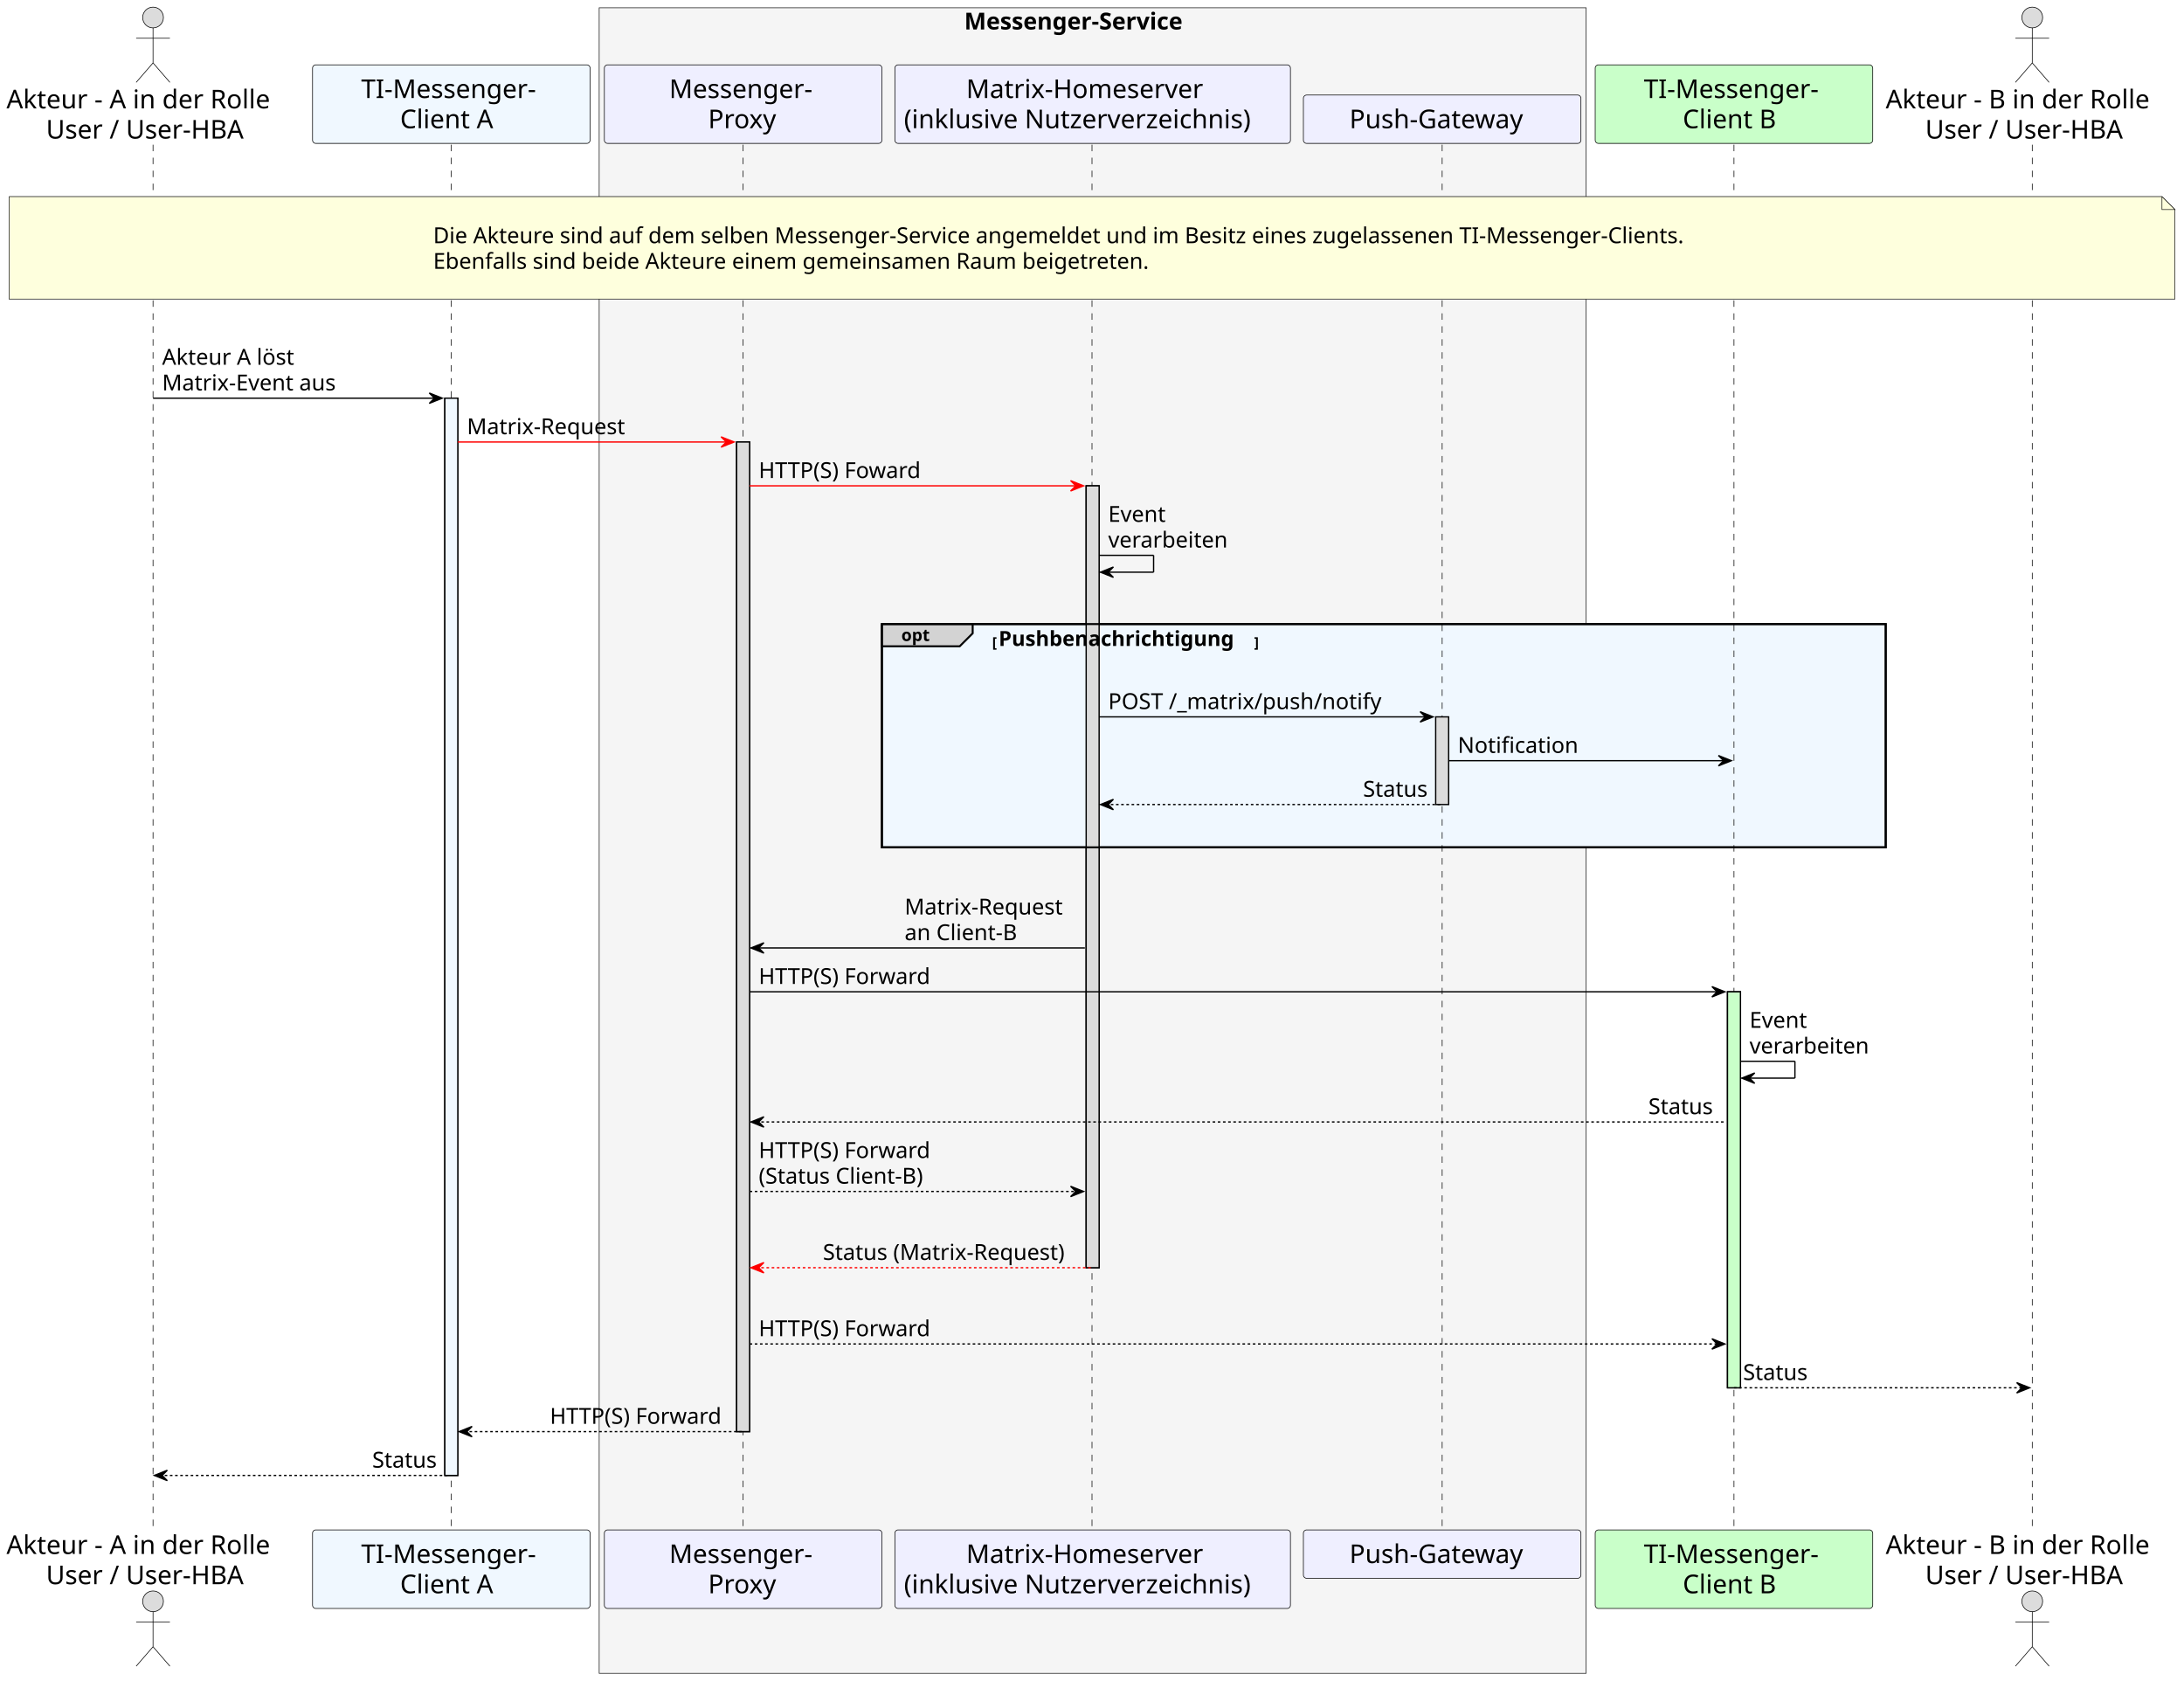
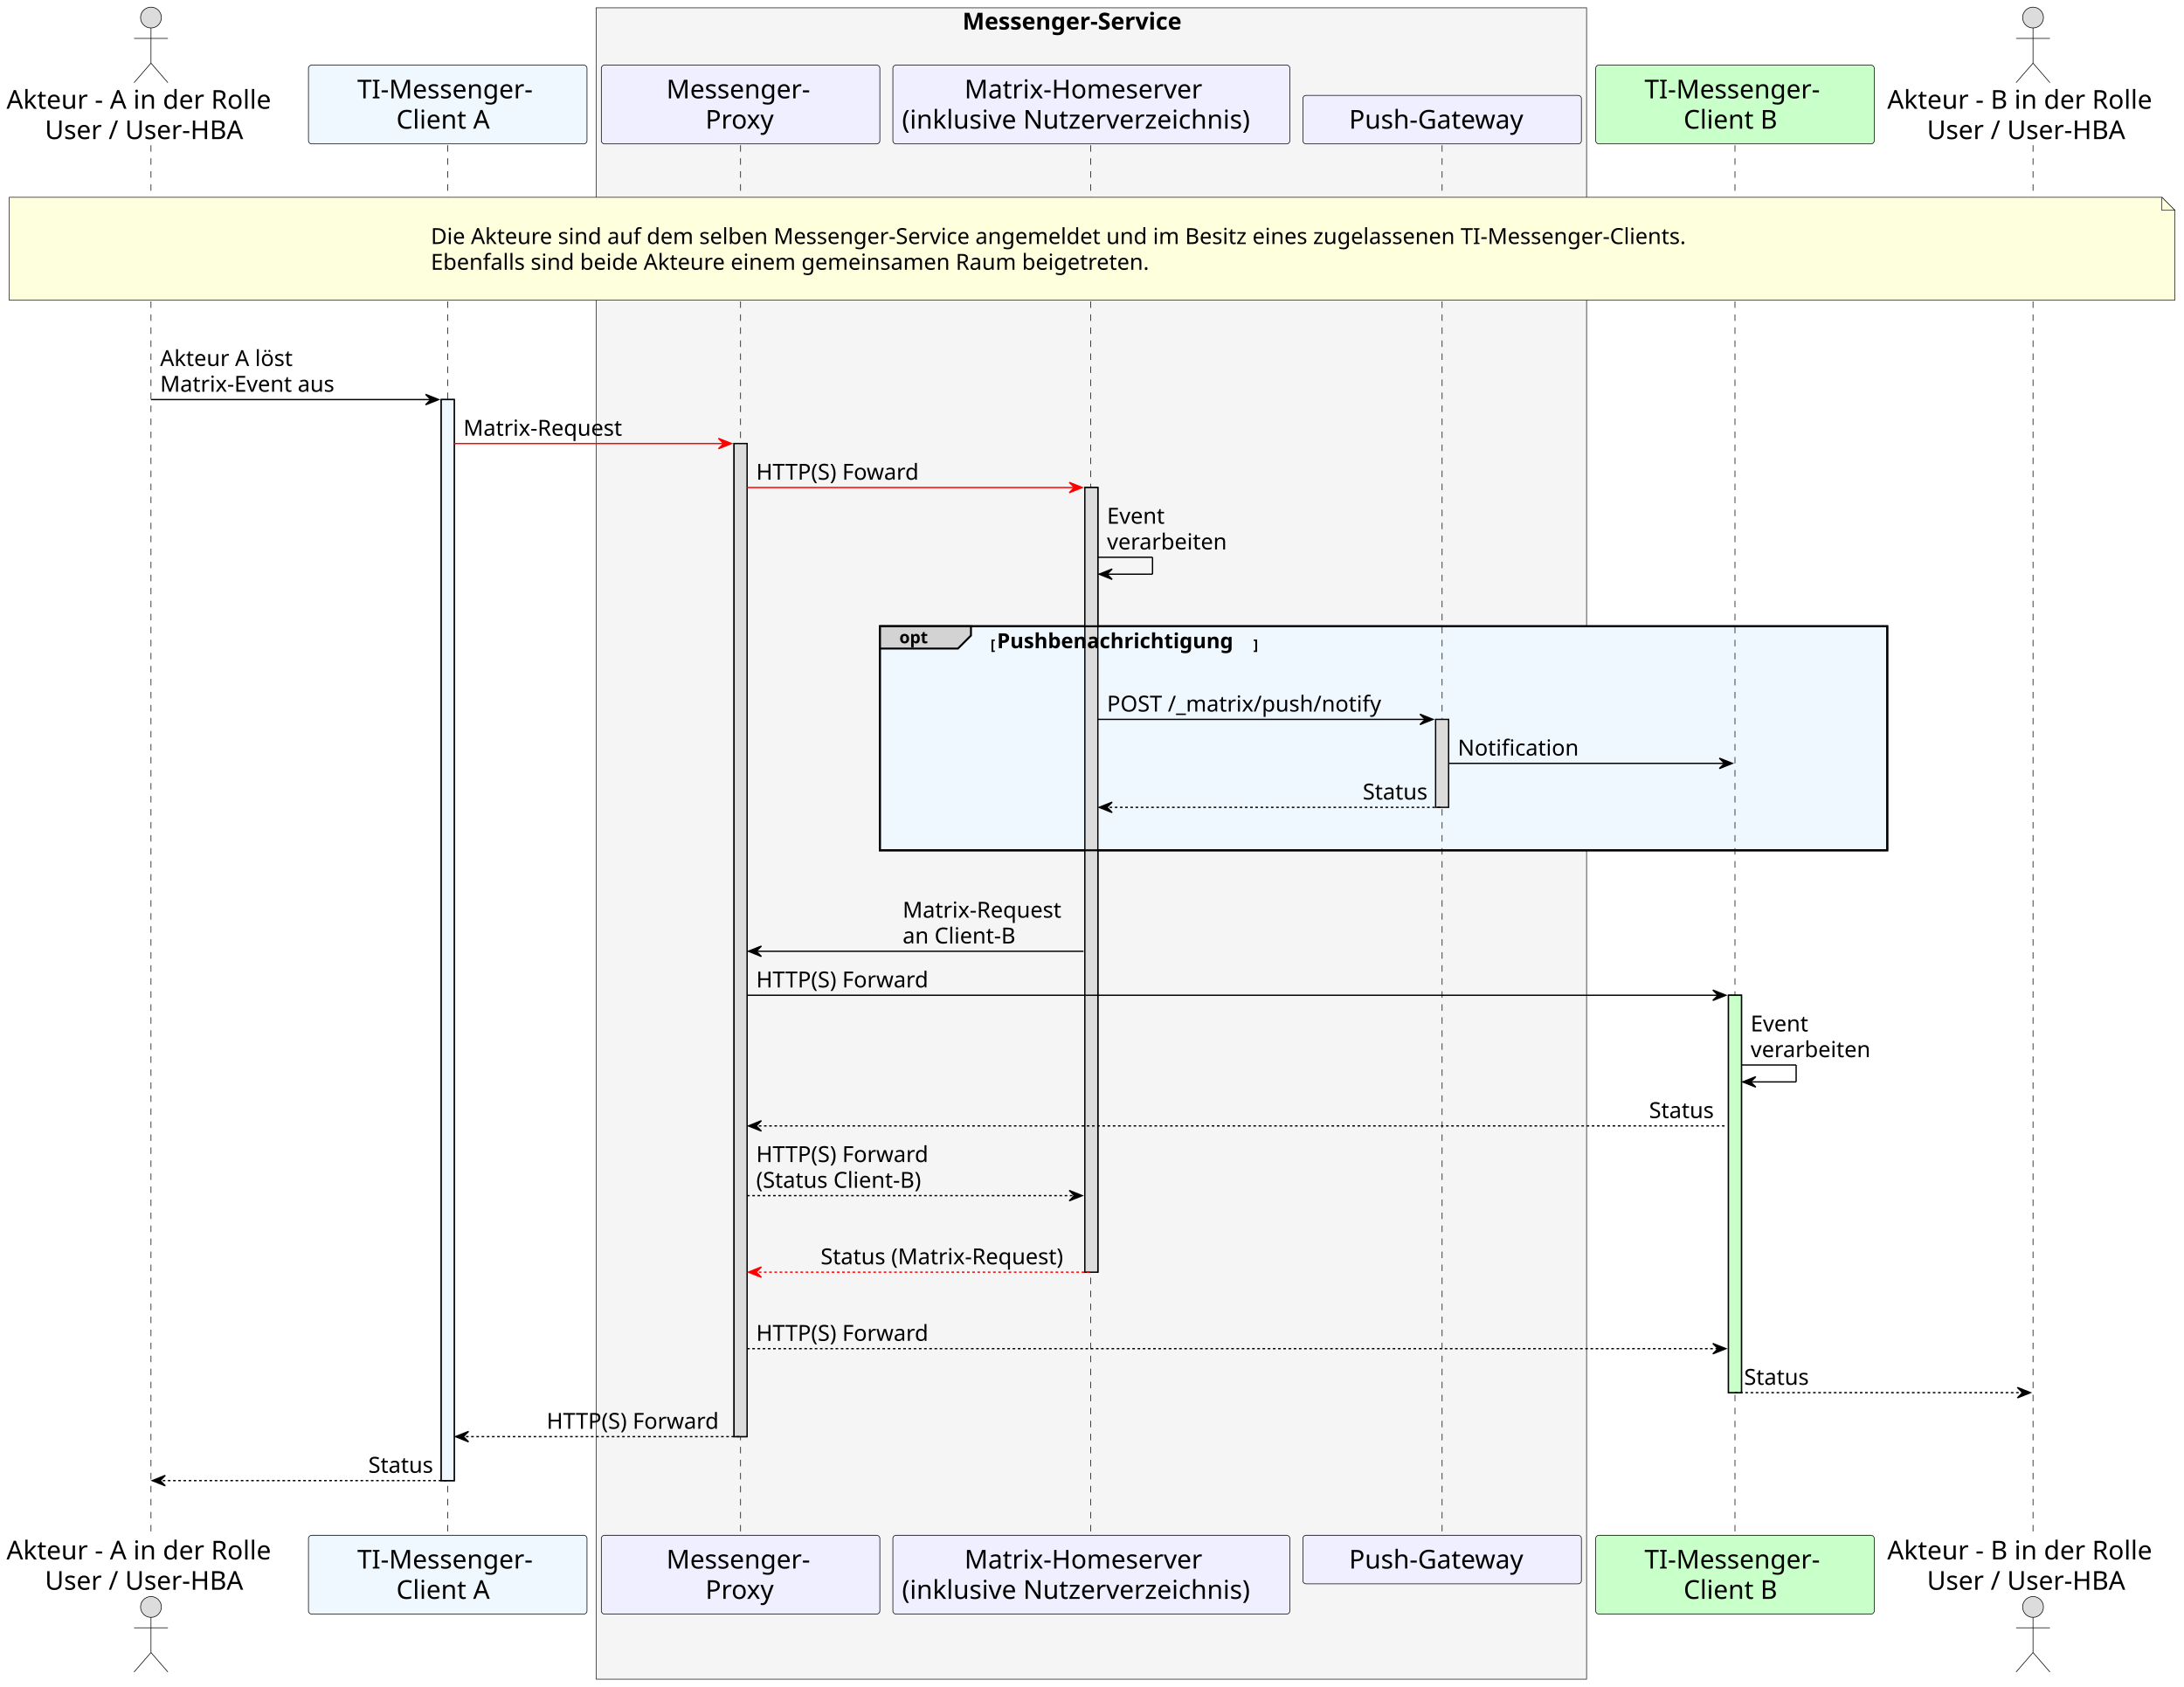
- <svg xmlns="http://www.w3.org/2000/svg" contentStyleType="text/css" height="1296px" preserveAspectRatio="none" style="width:1684px;height:1296px;background:#FFFFFF;" version="1.1" viewBox="0 0 1684 1296" width="1684px" zoomAndPan="magnify">
+ <svg xmlns="http://www.w3.org/2000/svg" contentStyleType="text/css" height="1296px" preserveAspectRatio="none" style="width:1678px;height:1296px;background:#FFFFFF;" version="1.1" viewBox="0 0 1678 1296" width="1678px" zoomAndPan="magnify">
  <defs />
  <g>
-     <rect fill="#F5F5F5" height="1284.086" style="stroke:#181818;stroke-width:0.5;" width="761" x="462" y="6" />
-     <text fill="#000000" font-family="sans-serif" font-size="18" font-weight="bold" lengthAdjust="spacing" textLength="193" x="743.5" y="22.708">Messenger-Service</text>
-     <text fill="#000000" font-family="sans-serif" font-size="13" font-weight="bold" lengthAdjust="spacing" textLength="5" x="936.5" y="23.887"> </text>
-     <rect fill="#F0F8FF" height="830.539" style="stroke:#000000;stroke-width:1.0;" width="10" x="343" y="306.984" />
-     <rect fill="#DCDCDC" height="762.961" style="stroke:#000000;stroke-width:1.0;" width="10" x="568" y="340.773" />
-     <rect fill="#DCDCDC" height="602.805" style="stroke:#000000;stroke-width:1.0;" width="10" x="837.5" y="374.562" />
-     <rect fill="#DCDCDC" height="67.578" style="stroke:#000000;stroke-width:1.0;" width="10" x="1107" y="552.688" />
-     <rect fill="#C9FFC9" height="305.312" style="stroke:#000000;stroke-width:1.0;" width="10" x="1332" y="764.633" />
-     <rect fill="#F0F8FF" height="172.125" style="stroke:#000000;stroke-width:1.5;" width="774" x="680" y="481.141" />
-     <line style="stroke:#000000;stroke-width:0.5;stroke-dasharray:5.0,5.0;" x1="118" x2="118" y1="111.562" y2="1180.523" />
-     <line style="stroke:#000000;stroke-width:0.5;stroke-dasharray:5.0,5.0;" x1="348" x2="348" y1="111.562" y2="1180.523" />
-     <line style="stroke:#000000;stroke-width:0.5;stroke-dasharray:5.0,5.0;" x1="573" x2="573" y1="111.562" y2="1180.523" />
-     <line style="stroke:#000000;stroke-width:0.5;stroke-dasharray:5.0,5.0;" x1="842" x2="842" y1="111.562" y2="1180.523" />
-     <line style="stroke:#000000;stroke-width:0.5;stroke-dasharray:5.0,5.0;" x1="1112" x2="1112" y1="111.562" y2="1180.523" />
-     <line style="stroke:#000000;stroke-width:0.5;stroke-dasharray:5.0,5.0;" x1="1337" x2="1337" y1="111.562" y2="1180.523" />
-     <line style="stroke:#000000;stroke-width:0.5;stroke-dasharray:5.0,5.0;" x1="1567" x2="1567" y1="111.562" y2="1180.523" />
-     <text fill="#000000" font-family="Aapex" font-size="20" lengthAdjust="spacing" textLength="220" x="5" y="83.564">Akteur - A in der Rolle</text>
-     <text fill="#000000" font-family="Aapex" font-size="20" lengthAdjust="spacing" textLength="159" x="35.5" y="106.846">User / User-HBA</text>
-     <ellipse cx="118" cy="13.5" fill="#DCDCDC" rx="8" ry="8" style="stroke:#000000;stroke-width:0.5;" />
-     <path d="M118,21.5 L118,48.5 M105,29.5 L131,29.5 M118,48.5 L105,63.5 M118,48.5 L131,63.5 " fill="none" style="stroke:#000000;stroke-width:0.5;" />
-     <text fill="#000000" font-family="Aapex" font-size="20" lengthAdjust="spacing" textLength="220" x="5" y="1198.088">Akteur - A in der Rolle</text>
-     <text fill="#000000" font-family="Aapex" font-size="20" lengthAdjust="spacing" textLength="159" x="35.5" y="1221.369">User / User-HBA</text>
-     <ellipse cx="118" cy="1234.586" fill="#DCDCDC" rx="8" ry="8" style="stroke:#000000;stroke-width:0.5;" />
-     <path d="M118,1242.586 L118,1269.586 M105,1250.586 L131,1250.586 M118,1269.586 L105,1284.586 M118,1269.586 L131,1284.586 " fill="none" style="stroke:#000000;stroke-width:0.5;" />
-     <rect fill="#F0F8FF" height="60.562" rx="2.5" ry="2.5" style="stroke:#000000;stroke-width:0.5;" width="214" x="241" y="50" />
-     <text fill="#000000" font-family="Impact" font-size="20" lengthAdjust="spacing" textLength="139" x="278.5" y="75.564">TI-Messenger-</text>
-     <text fill="#000000" font-family="Impact" font-size="20" lengthAdjust="spacing" textLength="79" x="308.5" y="98.846">Client A</text>
-     <rect fill="#F0F8FF" height="60.562" rx="2.5" ry="2.5" style="stroke:#000000;stroke-width:0.5;" width="214" x="241" y="1179.523" />
-     <text fill="#000000" font-family="Impact" font-size="20" lengthAdjust="spacing" textLength="139" x="278.5" y="1205.088">TI-Messenger-</text>
-     <text fill="#000000" font-family="Impact" font-size="20" lengthAdjust="spacing" textLength="79" x="308.5" y="1228.369">Client A</text>
-     <rect fill="#EFEFFF" height="60.562" rx="2.5" ry="2.5" style="stroke:#000000;stroke-width:0.5;" width="214" x="466" y="50" />
-     <text fill="#000000" font-family="Impact" font-size="20" lengthAdjust="spacing" textLength="114" x="516" y="75.564">Messenger-</text>
-     <text fill="#000000" font-family="Impact" font-size="20" lengthAdjust="spacing" textLength="54" x="546" y="98.846">Proxy</text>
-     <rect fill="#EFEFFF" height="60.562" rx="2.5" ry="2.5" style="stroke:#000000;stroke-width:0.5;" width="214" x="466" y="1179.523" />
-     <text fill="#000000" font-family="Impact" font-size="20" lengthAdjust="spacing" textLength="114" x="516" y="1205.088">Messenger-</text>
-     <text fill="#000000" font-family="Impact" font-size="20" lengthAdjust="spacing" textLength="54" x="546" y="1228.369">Proxy</text>
-     <rect fill="#EFEFFF" height="60.562" rx="2.5" ry="2.5" style="stroke:#000000;stroke-width:0.5;" width="305" x="690" y="50" />
-     <text fill="#000000" font-family="Impact" font-size="20" lengthAdjust="spacing" textLength="189" x="745" y="75.564">Matrix-Homeserver</text>
-     <text fill="#000000" font-family="Impact" font-size="20" lengthAdjust="spacing" textLength="291" x="697" y="98.846">(inklusive Nutzerverzeichnis)</text>
-     <rect fill="#EFEFFF" height="60.562" rx="2.5" ry="2.5" style="stroke:#000000;stroke-width:0.5;" width="305" x="690" y="1179.523" />
-     <text fill="#000000" font-family="Impact" font-size="20" lengthAdjust="spacing" textLength="189" x="745" y="1205.088">Matrix-Homeserver</text>
-     <text fill="#000000" font-family="Impact" font-size="20" lengthAdjust="spacing" textLength="291" x="697" y="1228.369">(inklusive Nutzerverzeichnis)</text>
-     <rect fill="#EFEFFF" height="37.281" rx="2.5" ry="2.5" style="stroke:#000000;stroke-width:0.5;" width="214" x="1005" y="73.281" />
-     <text fill="#000000" font-family="Impact" font-size="20" lengthAdjust="spacing" textLength="143" x="1040.5" y="98.846">Push-Gateway</text>
-     <rect fill="#EFEFFF" height="37.281" rx="2.5" ry="2.5" style="stroke:#000000;stroke-width:0.5;" width="214" x="1005" y="1179.523" />
-     <text fill="#000000" font-family="Impact" font-size="20" lengthAdjust="spacing" textLength="143" x="1040.5" y="1205.088">Push-Gateway</text>
-     <rect fill="#C9FFC9" height="60.562" rx="2.5" ry="2.5" style="stroke:#000000;stroke-width:0.5;" width="214" x="1230" y="50" />
-     <text fill="#000000" font-family="Impact" font-size="20" lengthAdjust="spacing" textLength="139" x="1267.5" y="75.564">TI-Messenger-</text>
-     <text fill="#000000" font-family="Impact" font-size="20" lengthAdjust="spacing" textLength="79" x="1297.5" y="98.846">Client B</text>
-     <rect fill="#C9FFC9" height="60.562" rx="2.5" ry="2.5" style="stroke:#000000;stroke-width:0.5;" width="214" x="1230" y="1179.523" />
-     <text fill="#000000" font-family="Impact" font-size="20" lengthAdjust="spacing" textLength="139" x="1267.5" y="1205.088">TI-Messenger-</text>
-     <text fill="#000000" font-family="Impact" font-size="20" lengthAdjust="spacing" textLength="79" x="1297.5" y="1228.369">Client B</text>
-     <text fill="#000000" font-family="Aapex" font-size="20" lengthAdjust="spacing" textLength="220" x="1454" y="83.564">Akteur - B in der Rolle</text>
-     <text fill="#000000" font-family="Aapex" font-size="20" lengthAdjust="spacing" textLength="159" x="1484.5" y="106.846">User / User-HBA</text>
-     <ellipse cx="1567" cy="13.5" fill="#DCDCDC" rx="8" ry="8" style="stroke:#000000;stroke-width:0.5;" />
-     <path d="M1567,21.5 L1567,48.5 M1554,29.5 L1580,29.5 M1567,48.5 L1554,63.5 M1567,48.5 L1580,63.5 " fill="none" style="stroke:#000000;stroke-width:0.5;" />
-     <text fill="#000000" font-family="Aapex" font-size="20" lengthAdjust="spacing" textLength="220" x="1454" y="1198.088">Akteur - B in der Rolle</text>
-     <text fill="#000000" font-family="Aapex" font-size="20" lengthAdjust="spacing" textLength="159" x="1484.5" y="1221.369">User / User-HBA</text>
-     <ellipse cx="1567" cy="1234.586" fill="#DCDCDC" rx="8" ry="8" style="stroke:#000000;stroke-width:0.5;" />
-     <path d="M1567,1242.586 L1567,1269.586 M1554,1250.586 L1580,1250.586 M1567,1269.586 L1554,1284.586 M1567,1269.586 L1580,1284.586 " fill="none" style="stroke:#000000;stroke-width:0.5;" />
-     <rect fill="#F0F8FF" height="830.539" style="stroke:#000000;stroke-width:1.0;" width="10" x="343" y="306.984" />
-     <rect fill="#DCDCDC" height="762.961" style="stroke:#000000;stroke-width:1.0;" width="10" x="568" y="340.773" />
-     <rect fill="#DCDCDC" height="602.805" style="stroke:#000000;stroke-width:1.0;" width="10" x="837.5" y="374.562" />
-     <rect fill="#DCDCDC" height="67.578" style="stroke:#000000;stroke-width:1.0;" width="10" x="1107" y="552.688" />
-     <rect fill="#C9FFC9" height="305.312" style="stroke:#000000;stroke-width:1.0;" width="10" x="1332" y="764.633" />
-     <path d="M7,151.562 L7,230.562 L1677,230.562 L1677,161.562 L1667,151.562 L7,151.562 " fill="#FEFFDD" style="stroke:#181818;stroke-width:0.5;" />
-     <path d="M1667,151.562 L1667,161.562 L1677,161.562 L1667,151.562 " fill="#FEFFDD" style="stroke:#181818;stroke-width:0.5;" />
-     <text fill="#000000" font-family="sans-serif" font-size="13" lengthAdjust="spacing" textLength="4" x="334" y="168.629"> </text>
-     <text fill="#000000" font-family="sans-serif" font-size="17" lengthAdjust="spacing" textLength="1007" x="334" y="187.475">Die Akteure sind auf dem selben Messenger-Service angemeldet und im Besitz eines zugelassenen TI-Messenger-Clients.</text>
-     <text fill="#000000" font-family="sans-serif" font-size="17" lengthAdjust="spacing" textLength="580" x="334" y="207.264">Ebenfalls sind beide Akteure einem gemeinsamen Raum beigetreten.</text>
-     <text fill="#000000" font-family="sans-serif" font-size="13" lengthAdjust="spacing" textLength="4" x="334" y="223.34"> </text>
-     <polygon fill="#000000" points="331,302.984,341,306.984,331,310.984,335,306.984" style="stroke:#000000;stroke-width:1.0;" />
-     <line style="stroke:#000000;stroke-width:1.0;" x1="118" x2="337" y1="306.984" y2="306.984" />
-     <text fill="#000000" font-family="sans-serif" font-size="17" lengthAdjust="spacing" textLength="107" x="125" y="281.186">Akteur A löst</text>
-     <text fill="#000000" font-family="sans-serif" font-size="17" lengthAdjust="spacing" textLength="143" x="125" y="300.975">Matrix-Event aus</text>
-     <polygon fill="#FF0000" points="556,336.773,566,340.773,556,344.773,560,340.773" style="stroke:#FF0000;stroke-width:1.0;" />
-     <line style="stroke:#FF0000;stroke-width:1.0;" x1="353" x2="562" y1="340.773" y2="340.773" />
-     <text fill="#000000" font-family="sans-serif" font-size="17" lengthAdjust="spacing" textLength="128" x="360" y="334.764">Matrix-Request</text>
-     <polygon fill="#FF0000" points="825.5,370.562,835.5,374.562,825.5,378.562,829.5,374.562" style="stroke:#FF0000;stroke-width:1.0;" />
-     <line style="stroke:#FF0000;stroke-width:1.0;" x1="578" x2="831.5" y1="374.562" y2="374.562" />
-     <text fill="#000000" font-family="sans-serif" font-size="17" lengthAdjust="spacing" textLength="135" x="585" y="368.553">HTTP(S) Foward</text>
-     <line style="stroke:#000000;stroke-width:1.0;" x1="847.5" x2="889.5" y1="428.141" y2="428.141" />
-     <line style="stroke:#000000;stroke-width:1.0;" x1="889.5" x2="889.5" y1="428.141" y2="441.141" />
-     <line style="stroke:#000000;stroke-width:1.0;" x1="848.5" x2="889.5" y1="441.141" y2="441.141" />
-     <polygon fill="#000000" points="858.5,437.141,848.5,441.141,858.5,445.141,854.5,441.141" style="stroke:#000000;stroke-width:1.0;" />
-     <text fill="#000000" font-family="sans-serif" font-size="17" lengthAdjust="spacing" textLength="49" x="854.5" y="402.342">Event</text>
-     <text fill="#000000" font-family="sans-serif" font-size="17" lengthAdjust="spacing" textLength="97" x="854.5" y="422.131">verarbeiten</text>
-     <path d="M680,481.141 L750,481.141 L750,488.273 L740,498.273 L680,498.273 L680,481.141 " fill="#D3D3D3" style="stroke:#000000;stroke-width:1.5;" />
-     <rect fill="none" height="172.125" style="stroke:#000000;stroke-width:1.5;" width="774" x="680" y="481.141" />
-     <text fill="#000000" font-family="sans-serif" font-size="13" font-weight="bold" lengthAdjust="spacing" textLength="25" x="695" y="494.207">opt</text>
-     <text fill="#000000" font-family="sans-serif" font-size="11" font-weight="bold" lengthAdjust="spacing" textLength="5" x="765" y="499.171">[</text>
-     <text fill="#000000" font-family="sans-serif" font-size="16" font-weight="bold" lengthAdjust="spacing" textLength="197" x="770" y="497.992">Pushbenachrichtigung</text>
-     <text fill="#000000" font-family="sans-serif" font-size="11" font-weight="bold" lengthAdjust="spacing" textLength="5" x="967" y="499.171">]</text>
-     <polygon fill="#000000" points="1095,548.688,1105,552.688,1095,556.688,1099,552.688" style="stroke:#000000;stroke-width:1.0;" />
-     <line style="stroke:#000000;stroke-width:1.0;" x1="847.5" x2="1101" y1="552.688" y2="552.688" />
-     <text fill="#000000" font-family="sans-serif" font-size="17" lengthAdjust="spacing" textLength="221" x="854.5" y="546.678">POST /_matrix/push/notify</text>
-     <polygon fill="#000000" points="1325,582.477,1335,586.477,1325,590.477,1329,586.477" style="stroke:#000000;stroke-width:1.0;" />
-     <line style="stroke:#000000;stroke-width:1.0;" x1="1117" x2="1331" y1="586.477" y2="586.477" />
-     <text fill="#000000" font-family="sans-serif" font-size="17" lengthAdjust="spacing" textLength="97" x="1124" y="580.467">Notification</text>
-     <polygon fill="#000000" points="858.5,616.266,848.5,620.266,858.5,624.266,854.5,620.266" style="stroke:#000000;stroke-width:1.0;" />
-     <line style="stroke:#000000;stroke-width:1.0;stroke-dasharray:2.0,2.0;" x1="852.5" x2="1111" y1="620.266" y2="620.266" />
-     <text fill="#000000" font-family="sans-serif" font-size="17" lengthAdjust="spacing" textLength="54" x="1051" y="614.256">Status</text>
-     <polygon fill="#000000" points="589,726.844,579,730.844,589,734.844,585,730.844" style="stroke:#000000;stroke-width:1.0;" />
-     <line style="stroke:#000000;stroke-width:1.0;" x1="583" x2="836.5" y1="730.844" y2="730.844" />
-     <text fill="#000000" font-family="sans-serif" font-size="17" lengthAdjust="spacing" textLength="128" x="697.5" y="705.045">Matrix-Request</text>
-     <text fill="#000000" font-family="sans-serif" font-size="17" lengthAdjust="spacing" textLength="94" x="697.5" y="724.835">an Client-B</text>
-     <polygon fill="#000000" points="1320,760.633,1330,764.633,1320,768.633,1324,764.633" style="stroke:#000000;stroke-width:1.0;" />
-     <line style="stroke:#000000;stroke-width:1.0;" x1="578" x2="1326" y1="764.633" y2="764.633" />
-     <text fill="#000000" font-family="sans-serif" font-size="17" lengthAdjust="spacing" textLength="142" x="585" y="758.624">HTTP(S) Forward</text>
-     <line style="stroke:#000000;stroke-width:1.0;" x1="1342" x2="1384" y1="818.211" y2="818.211" />
-     <line style="stroke:#000000;stroke-width:1.0;" x1="1384" x2="1384" y1="818.211" y2="831.211" />
-     <line style="stroke:#000000;stroke-width:1.0;" x1="1343" x2="1384" y1="831.211" y2="831.211" />
-     <polygon fill="#000000" points="1353,827.211,1343,831.211,1353,835.211,1349,831.211" style="stroke:#000000;stroke-width:1.0;" />
-     <text fill="#000000" font-family="sans-serif" font-size="17" lengthAdjust="spacing" textLength="49" x="1349" y="792.413">Event</text>
-     <text fill="#000000" font-family="sans-serif" font-size="17" lengthAdjust="spacing" textLength="97" x="1349" y="812.202">verarbeiten</text>
-     <polygon fill="#000000" points="589,861,579,865,589,869,585,865" style="stroke:#000000;stroke-width:1.0;" />
-     <line style="stroke:#000000;stroke-width:1.0;stroke-dasharray:2.0,2.0;" x1="583" x2="1331" y1="865" y2="865" />
-     <text fill="#000000" font-family="sans-serif" font-size="17" lengthAdjust="spacing" textLength="54" x="1271" y="858.991">Status</text>
-     <polygon fill="#000000" points="825.5,914.578,835.5,918.578,825.5,922.578,829.5,918.578" style="stroke:#000000;stroke-width:1.0;" />
-     <line style="stroke:#000000;stroke-width:1.0;stroke-dasharray:2.0,2.0;" x1="578" x2="831.5" y1="918.578" y2="918.578" />
-     <text fill="#000000" font-family="sans-serif" font-size="17" lengthAdjust="spacing" textLength="142" x="585" y="892.78">HTTP(S) Forward</text>
-     <text fill="#000000" font-family="sans-serif" font-size="17" lengthAdjust="spacing" textLength="141" x="585" y="912.569">(Status Client-B)</text>
-     <polygon fill="#FF0000" points="589,973.367,579,977.367,589,981.367,585,977.367" style="stroke:#FF0000;stroke-width:1.0;" />
-     <line style="stroke:#FF0000;stroke-width:1.0;stroke-dasharray:2.0,2.0;" x1="583" x2="841.5" y1="977.367" y2="977.367" />
-     <text fill="#000000" font-family="sans-serif" font-size="17" lengthAdjust="spacing" textLength="201" x="634.5" y="971.358">Status (Matrix-Request)</text>
-     <polygon fill="#000000" points="1320,1032.156,1330,1036.156,1320,1040.156,1324,1036.156" style="stroke:#000000;stroke-width:1.0;" />
-     <line style="stroke:#000000;stroke-width:1.0;stroke-dasharray:2.0,2.0;" x1="578" x2="1326" y1="1036.156" y2="1036.156" />
-     <text fill="#000000" font-family="sans-serif" font-size="17" lengthAdjust="spacing" textLength="142" x="585" y="1030.147">HTTP(S) Forward</text>
-     <polygon fill="#000000" points="1555,1065.945,1565,1069.945,1555,1073.945,1559,1069.945" style="stroke:#000000;stroke-width:1.0;" />
-     <line style="stroke:#000000;stroke-width:1.0;stroke-dasharray:2.0,2.0;" x1="1337" x2="1561" y1="1069.945" y2="1069.945" />
-     <text fill="#000000" font-family="sans-serif" font-size="17" lengthAdjust="spacing" textLength="54" x="1344" y="1063.936">Status</text>
-     <polygon fill="#000000" points="364,1099.734,354,1103.734,364,1107.734,360,1103.734" style="stroke:#000000;stroke-width:1.0;" />
-     <line style="stroke:#000000;stroke-width:1.0;stroke-dasharray:2.0,2.0;" x1="358" x2="572" y1="1103.734" y2="1103.734" />
-     <text fill="#000000" font-family="sans-serif" font-size="17" lengthAdjust="spacing" textLength="142" x="424" y="1097.725">HTTP(S) Forward</text>
-     <polygon fill="#000000" points="129,1133.523,119,1137.523,129,1141.523,125,1137.523" style="stroke:#000000;stroke-width:1.0;" />
-     <line style="stroke:#000000;stroke-width:1.0;stroke-dasharray:2.0,2.0;" x1="123" x2="347" y1="1137.523" y2="1137.523" />
-     <text fill="#000000" font-family="sans-serif" font-size="17" lengthAdjust="spacing" textLength="54" x="287" y="1131.514">Status</text>
+     <rect fill="#F5F5F5" height="1284.086" style="stroke:#181818;stroke-width:0.5;" width="761" x="458" y="6" />
+     <text fill="#000000" font-family="sans-serif" font-size="18" font-weight="bold" lengthAdjust="spacing" textLength="193" x="739.5" y="22.708">Messenger-Service</text>
+     <text fill="#000000" font-family="sans-serif" font-size="13" font-weight="bold" lengthAdjust="spacing" textLength="5" x="932.5" y="23.887"> </text>
+     <rect fill="#F0F8FF" height="830.539" style="stroke:#000000;stroke-width:1.0;" width="10" x="339" y="306.984" />
+     <rect fill="#DCDCDC" height="762.961" style="stroke:#000000;stroke-width:1.0;" width="10" x="564" y="340.773" />
+     <rect fill="#DCDCDC" height="602.805" style="stroke:#000000;stroke-width:1.0;" width="10" x="833.5" y="374.562" />
+     <rect fill="#DCDCDC" height="67.578" style="stroke:#000000;stroke-width:1.0;" width="10" x="1103" y="552.688" />
+     <rect fill="#C9FFC9" height="305.312" style="stroke:#000000;stroke-width:1.0;" width="10" x="1328" y="764.633" />
+     <rect fill="#F0F8FF" height="172.125" style="stroke:#000000;stroke-width:1.5;" width="774" x="676" y="481.141" />
+     <line style="stroke:#000000;stroke-width:0.5;stroke-dasharray:5.0,5.0;" x1="116" x2="116" y1="111.562" y2="1180.523" />
+     <line style="stroke:#000000;stroke-width:0.5;stroke-dasharray:5.0,5.0;" x1="344" x2="344" y1="111.562" y2="1180.523" />
+     <line style="stroke:#000000;stroke-width:0.5;stroke-dasharray:5.0,5.0;" x1="569" x2="569" y1="111.562" y2="1180.523" />
+     <line style="stroke:#000000;stroke-width:0.5;stroke-dasharray:5.0,5.0;" x1="838" x2="838" y1="111.562" y2="1180.523" />
+     <line style="stroke:#000000;stroke-width:0.5;stroke-dasharray:5.0,5.0;" x1="1108" x2="1108" y1="111.562" y2="1180.523" />
+     <line style="stroke:#000000;stroke-width:0.5;stroke-dasharray:5.0,5.0;" x1="1333" x2="1333" y1="111.562" y2="1180.523" />
+     <line style="stroke:#000000;stroke-width:0.5;stroke-dasharray:5.0,5.0;" x1="1562" x2="1562" y1="111.562" y2="1180.523" />
+     <text fill="#000000" font-family="Aapex" font-size="20" lengthAdjust="spacing" textLength="216" x="5" y="83.564">Akteur - A in der Rolle</text>
+     <text fill="#000000" font-family="Aapex" font-size="20" lengthAdjust="spacing" textLength="157" x="34.5" y="106.846">User / User-HBA</text>
+     <ellipse cx="116" cy="13.5" fill="#DCDCDC" rx="8" ry="8" style="stroke:#000000;stroke-width:0.5;" />
+     <path d="M116,21.5 L116,48.5 M103,29.5 L129,29.5 M116,48.5 L103,63.5 M116,48.5 L129,63.5 " fill="none" style="stroke:#000000;stroke-width:0.5;" />
+     <text fill="#000000" font-family="Aapex" font-size="20" lengthAdjust="spacing" textLength="216" x="5" y="1198.088">Akteur - A in der Rolle</text>
+     <text fill="#000000" font-family="Aapex" font-size="20" lengthAdjust="spacing" textLength="157" x="34.5" y="1221.369">User / User-HBA</text>
+     <ellipse cx="116" cy="1234.586" fill="#DCDCDC" rx="8" ry="8" style="stroke:#000000;stroke-width:0.5;" />
+     <path d="M116,1242.586 L116,1269.586 M103,1250.586 L129,1250.586 M116,1269.586 L103,1284.586 M116,1269.586 L129,1284.586 " fill="none" style="stroke:#000000;stroke-width:0.5;" />
+     <rect fill="#F0F8FF" height="60.562" rx="2.5" ry="2.5" style="stroke:#000000;stroke-width:0.5;" width="214" x="237" y="50" />
+     <text fill="#000000" font-family="Impact" font-size="20" lengthAdjust="spacing" textLength="139" x="274.5" y="75.564">TI-Messenger-</text>
+     <text fill="#000000" font-family="Impact" font-size="20" lengthAdjust="spacing" textLength="79" x="304.5" y="98.846">Client A</text>
+     <rect fill="#F0F8FF" height="60.562" rx="2.5" ry="2.5" style="stroke:#000000;stroke-width:0.5;" width="214" x="237" y="1179.523" />
+     <text fill="#000000" font-family="Impact" font-size="20" lengthAdjust="spacing" textLength="139" x="274.5" y="1205.088">TI-Messenger-</text>
+     <text fill="#000000" font-family="Impact" font-size="20" lengthAdjust="spacing" textLength="79" x="304.5" y="1228.369">Client A</text>
+     <rect fill="#EFEFFF" height="60.562" rx="2.5" ry="2.5" style="stroke:#000000;stroke-width:0.5;" width="214" x="462" y="50" />
+     <text fill="#000000" font-family="Impact" font-size="20" lengthAdjust="spacing" textLength="114" x="512" y="75.564">Messenger-</text>
+     <text fill="#000000" font-family="Impact" font-size="20" lengthAdjust="spacing" textLength="54" x="542" y="98.846">Proxy</text>
+     <rect fill="#EFEFFF" height="60.562" rx="2.5" ry="2.5" style="stroke:#000000;stroke-width:0.5;" width="214" x="462" y="1179.523" />
+     <text fill="#000000" font-family="Impact" font-size="20" lengthAdjust="spacing" textLength="114" x="512" y="1205.088">Messenger-</text>
+     <text fill="#000000" font-family="Impact" font-size="20" lengthAdjust="spacing" textLength="54" x="542" y="1228.369">Proxy</text>
+     <rect fill="#EFEFFF" height="60.562" rx="2.5" ry="2.5" style="stroke:#000000;stroke-width:0.5;" width="305" x="686" y="50" />
+     <text fill="#000000" font-family="Impact" font-size="20" lengthAdjust="spacing" textLength="189" x="741" y="75.564">Matrix-Homeserver</text>
+     <text fill="#000000" font-family="Impact" font-size="20" lengthAdjust="spacing" textLength="291" x="693" y="98.846">(inklusive Nutzerverzeichnis)</text>
+     <rect fill="#EFEFFF" height="60.562" rx="2.5" ry="2.5" style="stroke:#000000;stroke-width:0.5;" width="305" x="686" y="1179.523" />
+     <text fill="#000000" font-family="Impact" font-size="20" lengthAdjust="spacing" textLength="189" x="741" y="1205.088">Matrix-Homeserver</text>
+     <text fill="#000000" font-family="Impact" font-size="20" lengthAdjust="spacing" textLength="291" x="693" y="1228.369">(inklusive Nutzerverzeichnis)</text>
+     <rect fill="#EFEFFF" height="37.281" rx="2.5" ry="2.5" style="stroke:#000000;stroke-width:0.5;" width="214" x="1001" y="73.281" />
+     <text fill="#000000" font-family="Impact" font-size="20" lengthAdjust="spacing" textLength="143" x="1036.5" y="98.846">Push-Gateway</text>
+     <rect fill="#EFEFFF" height="37.281" rx="2.5" ry="2.5" style="stroke:#000000;stroke-width:0.5;" width="214" x="1001" y="1179.523" />
+     <text fill="#000000" font-family="Impact" font-size="20" lengthAdjust="spacing" textLength="143" x="1036.5" y="1205.088">Push-Gateway</text>
+     <rect fill="#C9FFC9" height="60.562" rx="2.5" ry="2.5" style="stroke:#000000;stroke-width:0.5;" width="214" x="1226" y="50" />
+     <text fill="#000000" font-family="Impact" font-size="20" lengthAdjust="spacing" textLength="139" x="1263.5" y="75.564">TI-Messenger-</text>
+     <text fill="#000000" font-family="Impact" font-size="20" lengthAdjust="spacing" textLength="79" x="1293.5" y="98.846">Client B</text>
+     <rect fill="#C9FFC9" height="60.562" rx="2.5" ry="2.5" style="stroke:#000000;stroke-width:0.5;" width="214" x="1226" y="1179.523" />
+     <text fill="#000000" font-family="Impact" font-size="20" lengthAdjust="spacing" textLength="139" x="1263.5" y="1205.088">TI-Messenger-</text>
+     <text fill="#000000" font-family="Impact" font-size="20" lengthAdjust="spacing" textLength="79" x="1293.5" y="1228.369">Client B</text>
+     <text fill="#000000" font-family="Aapex" font-size="20" lengthAdjust="spacing" textLength="218" x="1450" y="83.564">Akteur - B in der Rolle</text>
+     <text fill="#000000" font-family="Aapex" font-size="20" lengthAdjust="spacing" textLength="157" x="1480.5" y="106.846">User / User-HBA</text>
+     <ellipse cx="1562" cy="13.5" fill="#DCDCDC" rx="8" ry="8" style="stroke:#000000;stroke-width:0.5;" />
+     <path d="M1562,21.5 L1562,48.5 M1549,29.5 L1575,29.5 M1562,48.5 L1549,63.5 M1562,48.5 L1575,63.5 " fill="none" style="stroke:#000000;stroke-width:0.5;" />
+     <text fill="#000000" font-family="Aapex" font-size="20" lengthAdjust="spacing" textLength="218" x="1450" y="1198.088">Akteur - B in der Rolle</text>
+     <text fill="#000000" font-family="Aapex" font-size="20" lengthAdjust="spacing" textLength="157" x="1480.5" y="1221.369">User / User-HBA</text>
+     <ellipse cx="1562" cy="1234.586" fill="#DCDCDC" rx="8" ry="8" style="stroke:#000000;stroke-width:0.5;" />
+     <path d="M1562,1242.586 L1562,1269.586 M1549,1250.586 L1575,1250.586 M1562,1269.586 L1549,1284.586 M1562,1269.586 L1575,1284.586 " fill="none" style="stroke:#000000;stroke-width:0.5;" />
+     <rect fill="#F0F8FF" height="830.539" style="stroke:#000000;stroke-width:1.0;" width="10" x="339" y="306.984" />
+     <rect fill="#DCDCDC" height="762.961" style="stroke:#000000;stroke-width:1.0;" width="10" x="564" y="340.773" />
+     <rect fill="#DCDCDC" height="602.805" style="stroke:#000000;stroke-width:1.0;" width="10" x="833.5" y="374.562" />
+     <rect fill="#DCDCDC" height="67.578" style="stroke:#000000;stroke-width:1.0;" width="10" x="1103" y="552.688" />
+     <rect fill="#C9FFC9" height="305.312" style="stroke:#000000;stroke-width:1.0;" width="10" x="1328" y="764.633" />
+     <path d="M7,151.562 L7,230.562 L1671,230.562 L1671,161.562 L1661,151.562 L7,151.562 " fill="#FEFFDD" style="stroke:#181818;stroke-width:0.5;" />
+     <path d="M1661,151.562 L1661,161.562 L1671,161.562 L1661,151.562 " fill="#FEFFDD" style="stroke:#181818;stroke-width:0.5;" />
+     <text fill="#000000" font-family="sans-serif" font-size="13" lengthAdjust="spacing" textLength="4" x="331" y="168.629"> </text>
+     <text fill="#000000" font-family="sans-serif" font-size="17" lengthAdjust="spacing" textLength="1007" x="331" y="187.475">Die Akteure sind auf dem selben Messenger-Service angemeldet und im Besitz eines zugelassenen TI-Messenger-Clients.</text>
+     <text fill="#000000" font-family="sans-serif" font-size="17" lengthAdjust="spacing" textLength="580" x="331" y="207.264">Ebenfalls sind beide Akteure einem gemeinsamen Raum beigetreten.</text>
+     <text fill="#000000" font-family="sans-serif" font-size="13" lengthAdjust="spacing" textLength="4" x="331" y="223.34"> </text>
+     <polygon fill="#000000" points="327,302.984,337,306.984,327,310.984,331,306.984" style="stroke:#000000;stroke-width:1.0;" />
+     <line style="stroke:#000000;stroke-width:1.0;" x1="116" x2="333" y1="306.984" y2="306.984" />
+     <text fill="#000000" font-family="sans-serif" font-size="17" lengthAdjust="spacing" textLength="107" x="123" y="281.186">Akteur A löst</text>
+     <text fill="#000000" font-family="sans-serif" font-size="17" lengthAdjust="spacing" textLength="143" x="123" y="300.975">Matrix-Event aus</text>
+     <polygon fill="#FF0000" points="552,336.773,562,340.773,552,344.773,556,340.773" style="stroke:#FF0000;stroke-width:1.0;" />
+     <line style="stroke:#FF0000;stroke-width:1.0;" x1="349" x2="558" y1="340.773" y2="340.773" />
+     <text fill="#000000" font-family="sans-serif" font-size="17" lengthAdjust="spacing" textLength="128" x="356" y="334.764">Matrix-Request</text>
+     <polygon fill="#FF0000" points="821.5,370.562,831.5,374.562,821.5,378.562,825.5,374.562" style="stroke:#FF0000;stroke-width:1.0;" />
+     <line style="stroke:#FF0000;stroke-width:1.0;" x1="574" x2="827.5" y1="374.562" y2="374.562" />
+     <text fill="#000000" font-family="sans-serif" font-size="17" lengthAdjust="spacing" textLength="135" x="581" y="368.553">HTTP(S) Foward</text>
+     <line style="stroke:#000000;stroke-width:1.0;" x1="843.5" x2="885.5" y1="428.141" y2="428.141" />
+     <line style="stroke:#000000;stroke-width:1.0;" x1="885.5" x2="885.5" y1="428.141" y2="441.141" />
+     <line style="stroke:#000000;stroke-width:1.0;" x1="844.5" x2="885.5" y1="441.141" y2="441.141" />
+     <polygon fill="#000000" points="854.5,437.141,844.5,441.141,854.5,445.141,850.5,441.141" style="stroke:#000000;stroke-width:1.0;" />
+     <text fill="#000000" font-family="sans-serif" font-size="17" lengthAdjust="spacing" textLength="49" x="850.5" y="402.342">Event</text>
+     <text fill="#000000" font-family="sans-serif" font-size="17" lengthAdjust="spacing" textLength="97" x="850.5" y="422.131">verarbeiten</text>
+     <path d="M676,481.141 L746,481.141 L746,488.273 L736,498.273 L676,498.273 L676,481.141 " fill="#D3D3D3" style="stroke:#000000;stroke-width:1.5;" />
+     <rect fill="none" height="172.125" style="stroke:#000000;stroke-width:1.5;" width="774" x="676" y="481.141" />
+     <text fill="#000000" font-family="sans-serif" font-size="13" font-weight="bold" lengthAdjust="spacing" textLength="25" x="691" y="494.207">opt</text>
+     <text fill="#000000" font-family="sans-serif" font-size="11" font-weight="bold" lengthAdjust="spacing" textLength="5" x="761" y="499.171">[</text>
+     <text fill="#000000" font-family="sans-serif" font-size="16" font-weight="bold" lengthAdjust="spacing" textLength="197" x="766" y="497.992">Pushbenachrichtigung</text>
+     <text fill="#000000" font-family="sans-serif" font-size="11" font-weight="bold" lengthAdjust="spacing" textLength="5" x="963" y="499.171">]</text>
+     <polygon fill="#000000" points="1091,548.688,1101,552.688,1091,556.688,1095,552.688" style="stroke:#000000;stroke-width:1.0;" />
+     <line style="stroke:#000000;stroke-width:1.0;" x1="843.5" x2="1097" y1="552.688" y2="552.688" />
+     <text fill="#000000" font-family="sans-serif" font-size="17" lengthAdjust="spacing" textLength="221" x="850.5" y="546.678">POST /_matrix/push/notify</text>
+     <polygon fill="#000000" points="1321,582.477,1331,586.477,1321,590.477,1325,586.477" style="stroke:#000000;stroke-width:1.0;" />
+     <line style="stroke:#000000;stroke-width:1.0;" x1="1113" x2="1327" y1="586.477" y2="586.477" />
+     <text fill="#000000" font-family="sans-serif" font-size="17" lengthAdjust="spacing" textLength="97" x="1120" y="580.467">Notification</text>
+     <polygon fill="#000000" points="854.5,616.266,844.5,620.266,854.5,624.266,850.5,620.266" style="stroke:#000000;stroke-width:1.0;" />
+     <line style="stroke:#000000;stroke-width:1.0;stroke-dasharray:2.0,2.0;" x1="848.5" x2="1107" y1="620.266" y2="620.266" />
+     <text fill="#000000" font-family="sans-serif" font-size="17" lengthAdjust="spacing" textLength="54" x="1047" y="614.256">Status</text>
+     <polygon fill="#000000" points="585,726.844,575,730.844,585,734.844,581,730.844" style="stroke:#000000;stroke-width:1.0;" />
+     <line style="stroke:#000000;stroke-width:1.0;" x1="579" x2="832.5" y1="730.844" y2="730.844" />
+     <text fill="#000000" font-family="sans-serif" font-size="17" lengthAdjust="spacing" textLength="128" x="693.5" y="705.045">Matrix-Request</text>
+     <text fill="#000000" font-family="sans-serif" font-size="17" lengthAdjust="spacing" textLength="94" x="693.5" y="724.835">an Client-B</text>
+     <polygon fill="#000000" points="1316,760.633,1326,764.633,1316,768.633,1320,764.633" style="stroke:#000000;stroke-width:1.0;" />
+     <line style="stroke:#000000;stroke-width:1.0;" x1="574" x2="1322" y1="764.633" y2="764.633" />
+     <text fill="#000000" font-family="sans-serif" font-size="17" lengthAdjust="spacing" textLength="142" x="581" y="758.624">HTTP(S) Forward</text>
+     <line style="stroke:#000000;stroke-width:1.0;" x1="1338" x2="1380" y1="818.211" y2="818.211" />
+     <line style="stroke:#000000;stroke-width:1.0;" x1="1380" x2="1380" y1="818.211" y2="831.211" />
+     <line style="stroke:#000000;stroke-width:1.0;" x1="1339" x2="1380" y1="831.211" y2="831.211" />
+     <polygon fill="#000000" points="1349,827.211,1339,831.211,1349,835.211,1345,831.211" style="stroke:#000000;stroke-width:1.0;" />
+     <text fill="#000000" font-family="sans-serif" font-size="17" lengthAdjust="spacing" textLength="49" x="1345" y="792.413">Event</text>
+     <text fill="#000000" font-family="sans-serif" font-size="17" lengthAdjust="spacing" textLength="97" x="1345" y="812.202">verarbeiten</text>
+     <polygon fill="#000000" points="585,861,575,865,585,869,581,865" style="stroke:#000000;stroke-width:1.0;" />
+     <line style="stroke:#000000;stroke-width:1.0;stroke-dasharray:2.0,2.0;" x1="579" x2="1327" y1="865" y2="865" />
+     <text fill="#000000" font-family="sans-serif" font-size="17" lengthAdjust="spacing" textLength="54" x="1267" y="858.991">Status</text>
+     <polygon fill="#000000" points="821.5,914.578,831.5,918.578,821.5,922.578,825.5,918.578" style="stroke:#000000;stroke-width:1.0;" />
+     <line style="stroke:#000000;stroke-width:1.0;stroke-dasharray:2.0,2.0;" x1="574" x2="827.5" y1="918.578" y2="918.578" />
+     <text fill="#000000" font-family="sans-serif" font-size="17" lengthAdjust="spacing" textLength="142" x="581" y="892.78">HTTP(S) Forward</text>
+     <text fill="#000000" font-family="sans-serif" font-size="17" lengthAdjust="spacing" textLength="141" x="581" y="912.569">(Status Client-B)</text>
+     <polygon fill="#FF0000" points="585,973.367,575,977.367,585,981.367,581,977.367" style="stroke:#FF0000;stroke-width:1.0;" />
+     <line style="stroke:#FF0000;stroke-width:1.0;stroke-dasharray:2.0,2.0;" x1="579" x2="837.5" y1="977.367" y2="977.367" />
+     <text fill="#000000" font-family="sans-serif" font-size="17" lengthAdjust="spacing" textLength="201" x="630.5" y="971.358">Status (Matrix-Request)</text>
+     <polygon fill="#000000" points="1316,1032.156,1326,1036.156,1316,1040.156,1320,1036.156" style="stroke:#000000;stroke-width:1.0;" />
+     <line style="stroke:#000000;stroke-width:1.0;stroke-dasharray:2.0,2.0;" x1="574" x2="1322" y1="1036.156" y2="1036.156" />
+     <text fill="#000000" font-family="sans-serif" font-size="17" lengthAdjust="spacing" textLength="142" x="581" y="1030.147">HTTP(S) Forward</text>
+     <polygon fill="#000000" points="1550,1065.945,1560,1069.945,1550,1073.945,1554,1069.945" style="stroke:#000000;stroke-width:1.0;" />
+     <line style="stroke:#000000;stroke-width:1.0;stroke-dasharray:2.0,2.0;" x1="1333" x2="1556" y1="1069.945" y2="1069.945" />
+     <text fill="#000000" font-family="sans-serif" font-size="17" lengthAdjust="spacing" textLength="54" x="1340" y="1063.936">Status</text>
+     <polygon fill="#000000" points="360,1099.734,350,1103.734,360,1107.734,356,1103.734" style="stroke:#000000;stroke-width:1.0;" />
+     <line style="stroke:#000000;stroke-width:1.0;stroke-dasharray:2.0,2.0;" x1="354" x2="568" y1="1103.734" y2="1103.734" />
+     <text fill="#000000" font-family="sans-serif" font-size="17" lengthAdjust="spacing" textLength="142" x="420" y="1097.725">HTTP(S) Forward</text>
+     <polygon fill="#000000" points="127,1133.523,117,1137.523,127,1141.523,123,1137.523" style="stroke:#000000;stroke-width:1.0;" />
+     <line style="stroke:#000000;stroke-width:1.0;stroke-dasharray:2.0,2.0;" x1="121" x2="343" y1="1137.523" y2="1137.523" />
+     <text fill="#000000" font-family="sans-serif" font-size="17" lengthAdjust="spacing" textLength="54" x="283" y="1131.514">Status</text>
  </g>
</svg>
